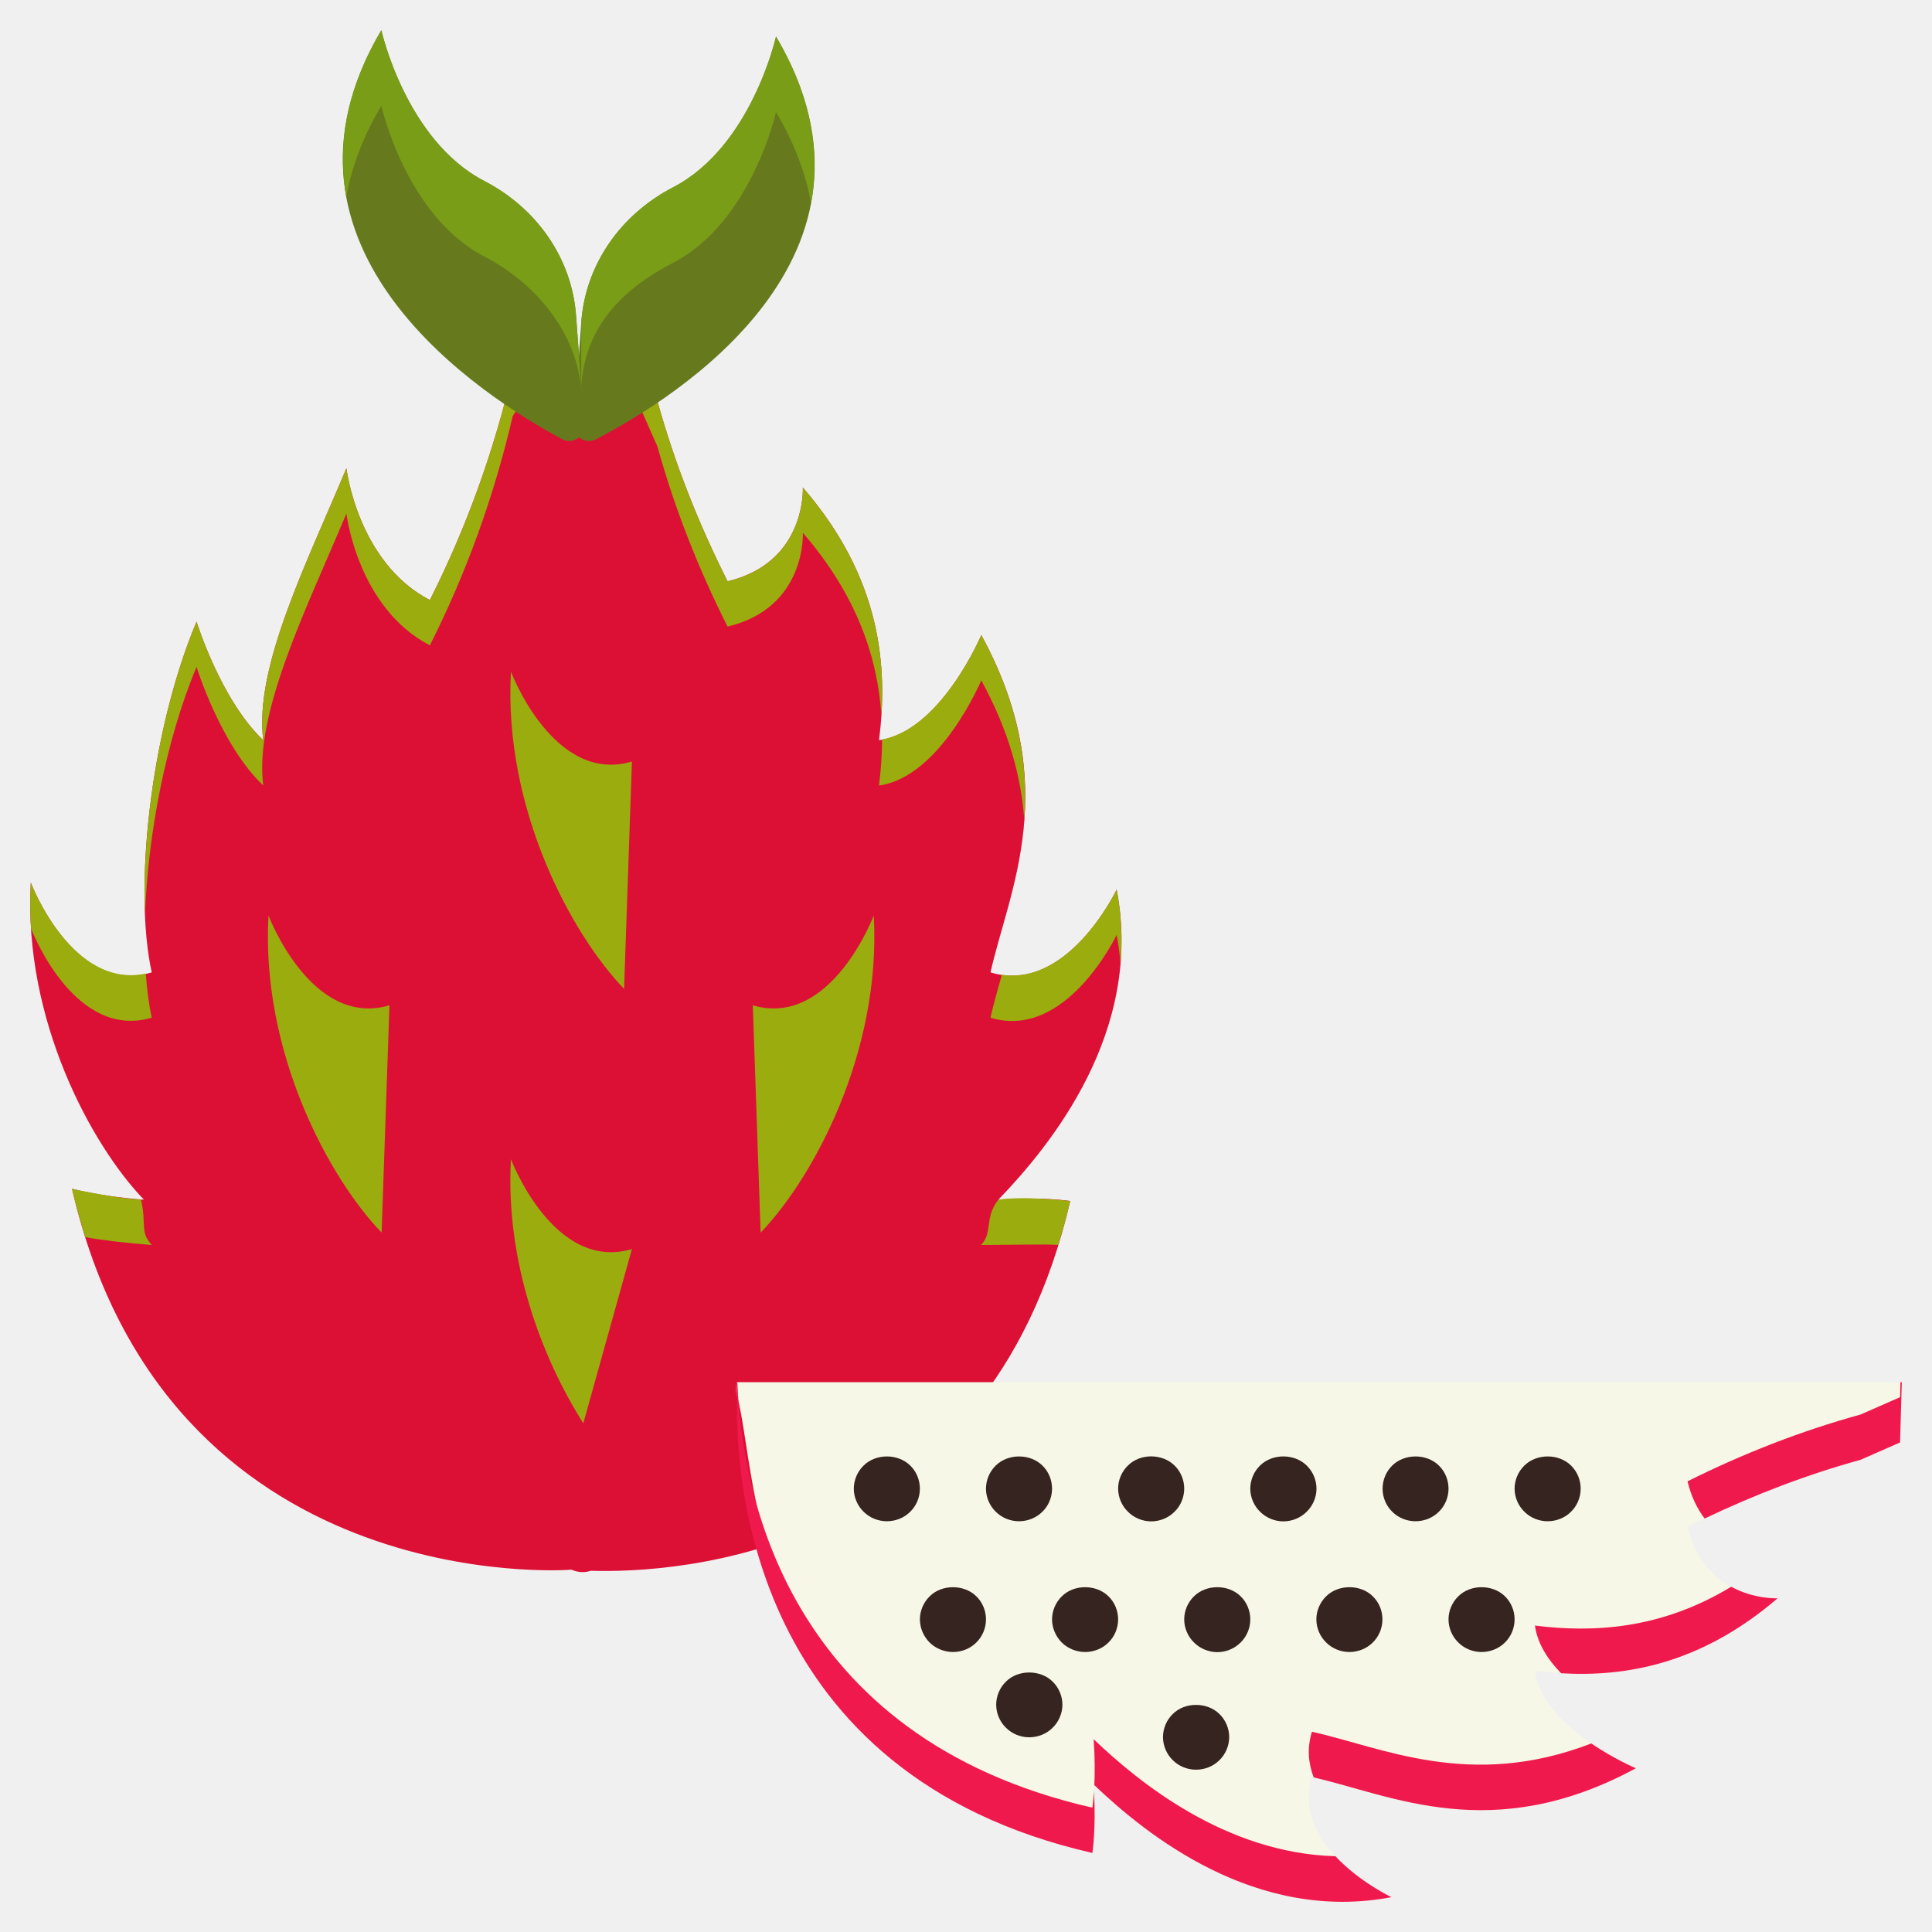
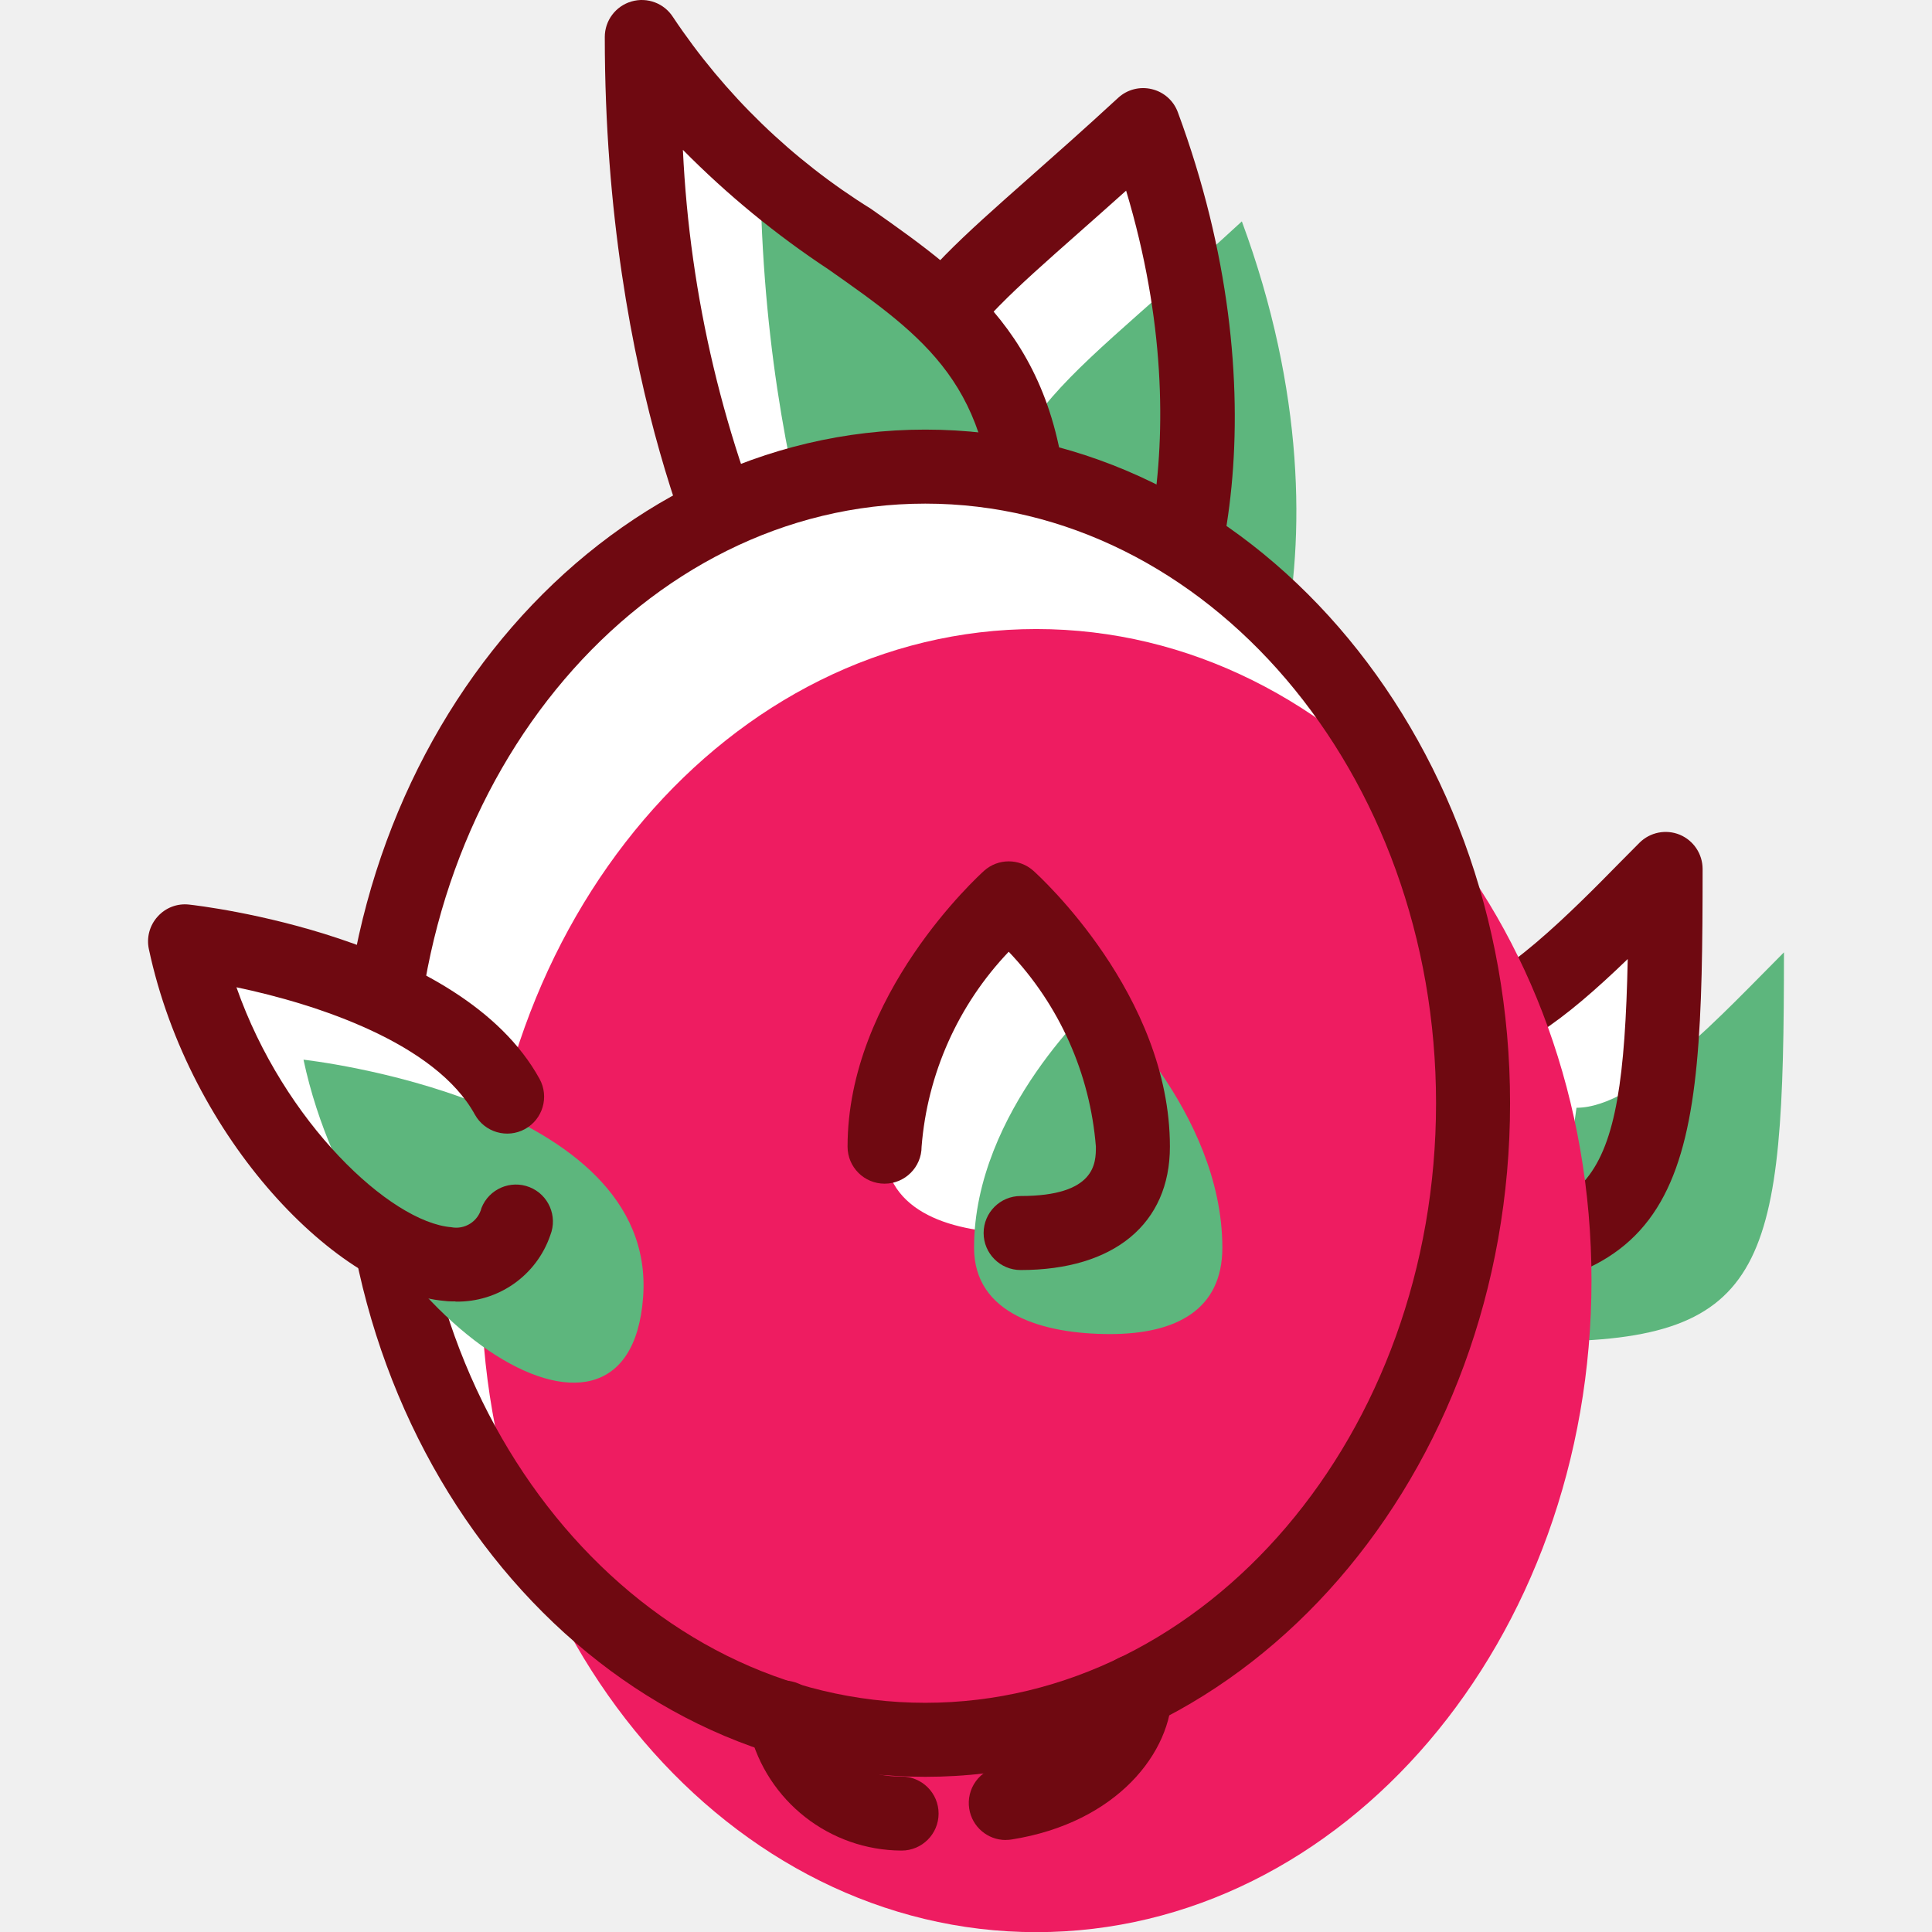
- <svg xmlns="http://www.w3.org/2000/svg" width="800px" height="800px" viewBox="0 0 128 128" version="1.1" xml:space="preserve">
-   <style type="text/css">
- 	.st0{fill:#69A401;}
- 	.st1{fill:#EFE691;}
- 	.st2{fill:#B20000;}
- 	.st3{fill:#DF1801;}
- 	.st4{fill:#F40603;}
- 	.st5{fill:#FFEEEE;}
- 	.st6{fill:#847B3C;}
- 	.st7{fill:#CEB600;}
- 	.st8{fill:#F8CD02;}
- 	.st9{fill:#F7C800;}
- 	.st10{fill:#F6E8B9;}
- 	.st11{fill:#F6E9CA;}
- 	.st12{fill:#CF8A11;}
- 	.st13{fill:#286F0D;}
- 	.st14{fill:#63271D;}
- 	.st15{fill:#EB8102;}
- 	.st16{fill:#E37303;}
- 	.st17{fill:#D97102;}
- 	.st18{fill:#BF6302;}
- 	.st19{fill:#EA9735;}
- 	.st20{fill:#3E1A01;}
- 	.st21{fill:#C96A0A;}
- 	.st22{fill:#CE2335;}
- 	.st23{fill:#C0242D;}
- 	.st24{fill:#BA1A23;}
- 	.st25{fill:#F9DCC7;}
- 	.st26{fill:#DBE2CE;}
- 	.st27{fill:#7D4B12;}
- 	.st28{fill:#75480C;}
- 	.st29{fill:#66410C;}
- 	.st30{fill:#88550D;}
- 	.st31{fill:#FFFEE9;}
- 	.st32{fill:#9B9F1A;}
- 	.st33{fill:#F6E177;}
- 	.st34{fill:#443A00;}
- 	.st35{fill:#305209;}
- 	.st36{fill:#7F7C04;}
- 	.st37{fill:#BAB424;}
- 	.st38{fill:#F7CF43;}
- 	.st39{fill:#DE940E;}
- 	.st40{fill:#5F570A;}
- 	.st41{fill:#175424;}
- 	.st42{fill:#215B25;}
- 	.st43{fill:#1B5020;}
- 	.st44{fill:#C0F9C0;}
- 	.st45{fill:#F3DA78;}
- 	.st46{fill:#BC441C;}
- 	.st47{fill:#148E2E;}
- 	.st48{fill:#283767;}
- 	.st49{fill:#425285;}
- 	.st50{fill:#CFDFFF;}
- 	.st51{fill:#1F2C55;}
- 	.st52{fill:#776220;}
- 	.st53{fill:#90236B;}
- 	.st54{fill:#5D1A47;}
- 	.st55{fill:#99499A;}
- 	.st56{fill:#FCCAFA;}
- 	.st57{fill:#917C31;}
- 	.st58{fill:#F4C435;}
- 	.st59{fill:#F1BC02;}
- 	.st60{fill:#F0B102;}
- 	.st61{fill:#F1F7BA;}
- 	.st62{fill:#E3DCB9;}
- 	.st63{fill:#BD6800;}
- 	.st64{fill:#E19704;}
- 	.st65{fill:#B2CA2B;}
- 	.st66{fill:#AFC20F;}
- 	.st67{fill:#B9CB00;}
- 	.st68{fill:#E5F392;}
- 	.st69{fill:#F78202;}
- 	.st70{fill:#F79613;}
- 	.st71{fill:#331F07;}
- 	.st72{fill:#402B16;}
- 	.st73{fill:#669404;}
- 	.st74{fill:#F58E13;}
- 	.st75{fill:#D87117;}
- 	.st76{fill:#216604;}
- 	.st77{fill:#286D08;}
- 	.st78{fill:#C8C625;}
- 	.st79{fill:#2C441F;}
- 	.st80{fill:#F1E6BF;}
- 	.st81{fill:#F2BE2E;}
- 	.st82{fill:#BF8F33;}
- 	.st83{fill:#568804;}
- 	.st84{fill:#669614;}
- 	.st85{fill:#688E0C;}
- 	.st86{fill:#4C7005;}
- 	.st87{fill:#A0CA49;}
- 	.st88{fill:#99BD70;}
- 	.st89{fill:#78AA25;}
- 	.st90{fill:#4B7C23;}
- 	.st91{fill:#EADBC8;}
- 	.st92{fill:#F0D5B0;}
- 	.st93{fill:#DF2B2B;}
- 	.st94{fill:#D1262C;}
- 	.st95{fill:#B7252C;}
- 	.st96{fill:#46670C;}
- 	.st97{fill:#F49D5B;}
- 	.st98{fill:#F57A55;}
- 	.st99{fill:#F1C3A7;}
- 	.st100{fill:#CC0917;}
- 	.st101{fill:#DC1035;}
- 	.st102{fill:#9BAC0F;}
- 	.st103{fill:#667A1D;}
- 	.st104{fill:#7A9D18;}
- 	.st105{fill:#F6F7E6;}
- 	.st106{fill:#F0194D;}
- 	.st107{fill:#362420;}
- 	.st108{fill:#530618;}
- 	.st109{fill:#44041A;}
- 	.st110{fill:#490419;}
- 	.st111{fill:#F8A459;}
- 	.st112{fill:#871B22;}
- 	.st113{fill:#600613;}
- 	.st114{fill:#F8C790;}
- 	.st115{fill:#447832;}
- 	.st116{fill:#7C473D;}
- 	.st117{fill:#441432;}
- 	.st118{fill:#51163F;}
- 	.st119{fill:#5B1A41;}
- 	.st120{fill:#FCEBF9;}
- 	.st121{fill:#ECE5CE;}
- 	.st122{fill:#BC3E2C;}
- 	.st123{fill:#A60F26;}
- 	.st124{fill:#C61632;}
- 	.st125{fill:#BD1331;}
- 	.st126{fill:#F8B772;}
- 	.st127{fill:#F7DDAC;}
- 	.st128{fill:#850E11;}
- 	.st129{fill:#191200;}
- 	.st130{fill:#553D2D;}
- 	.st131{fill:#F9E2D2;}
- 	.st132{fill:#CA8937;}
- 	.st133{fill:#462D16;}
- 	.st134{fill:#6D8916;}
- 	.st135{fill:#96B54E;}
- 	.st136{fill:#E3E2DE;}
- 	.st137{fill:#261811;}
- 	.st138{fill:#525C11;}
- 	.st139{fill:#14581E;}
- 	.st140{fill:#3D7712;}
- 	.st141{fill:#9BC148;}
- 	.st142{fill:#E22434;}
- 	.st143{fill:#C6DD9E;}
- 	.st144{fill:#F89A07;}
- 	.st145{fill:#F7A410;}
- 	.st146{fill:#F8AB19;}
- 	.st147{fill:#F7B81C;}
- 	.st148{fill:#E5870A;}
- 	.st149{fill:#97A304;}
- 	.st150{fill:#A88C5C;}
- 	.st151{fill:#ADC21E;}
- 	.st152{fill:#A3BA0B;}
- 	.st153{fill:#8D9E08;}
- 	.st154{fill:#E0DAB9;}
- 	.st155{fill:#684219;}
- 	.st156{fill:#777F05;}
- 	.st157{fill:#F2E9C4;}
- 	.st158{fill:#CBB465;}
- 	.st159{fill:#FFF5CA;}
- 	.st160{fill:#E52828;}
- 	.st161{fill:#F87302;}
- 	.st162{fill:#FF7B22;}
- 	.st163{fill:#FC7F10;}
- 	.st164{fill:#F8A200;}
- 	.st165{fill:#F8DC91;}
- 	.st166{fill:#FFFFFF;}
- 	.st167{fill:#F5D7D5;}
- 	.st168{fill:#EDA07A;}
- 	.st169{fill:#FCBEBE;}
- 	.st170{fill:#EAD991;}
- 	.st171{fill:#582612;}
- </style>
-   <g id="_x33_0_Mulberry" />
-   <g id="_x32_9_Star_Fruit" />
-   <g id="_x32_8_Apricot" />
-   <g id="_x32_7_Litchi" />
-   <g id="_x32_6_Kiwi" />
-   <g id="_x32_5_Jackfruit" />
-   <g id="_x32_4_Avacado" />
-   <g id="_x32_3_Blueberry" />
-   <g id="_x32_2_Purple_Grapes" />
-   <g id="_x32_1_Melon" />
-   <g id="_x32_0_Green_Grapes" />
-   <g id="_x31_9_Papaya" />
-   <g id="_x31_8_Pineapple" />
-   <g id="_x31_7_Banana" />
-   <g id="_x31_6_Tender_Coconut" />
-   <g id="_x31_5_Strawberry" />
-   <g id="_x31_4_Dragon_Fruit">
-     <g id="XMLID_846_">
-       <g id="XMLID_863_">
-         <path class="st101" d="M66.143,79.483c3.456-3.582,9.644-11.15,7.839-20.547c0,0-3.337,7.024-8.358,5.488     c1.194-5.37,4.844-12.368-0.61-22.349c0,0-2.701,6.417-6.775,6.965c0.607-4.826,0.174-10.708-5.049-16.742     c0,0,0.258,4.965-4.987,6.216c-1.919-3.808-3.495-7.789-4.648-11.936l-1.206-2.725l-7.787-0.227l-0.596,0.95     c-1.225,5.276-3.064,10.381-5.486,15.18c-4.799-2.494-5.529-8.732-5.529-8.732c-2.651,6.332-6.118,13.19-5.511,18.016     c-2.821-2.672-4.418-7.856-4.418-7.856c-3.126,7.467-4.162,17.871-2.968,23.24C4.866,65.96,2.04,58.473,2.04,58.473     c-0.511,9.09,4.039,17.428,7.495,21.009c-2.898-0.211-4.765-0.721-4.765-0.721c6.255,27.139,32.698,25.274,33.068,25.235     c0.005,0,0.018,0.002,0.032,0.003c0.236,0.103,0.489,0.157,0.747,0.157c0.182,0,0.358-0.035,0.53-0.087     c5.46,0.161,26.3-0.812,31.759-24.502C70.907,79.569,69.04,79.271,66.143,79.483z" id="XMLID_870_" />
-         <g id="XMLID_52_">
-           <path class="st102" d="M58.237,52.04c4.074-0.548,6.775-6.965,6.775-6.965      c1.861,3.405,2.647,6.455,2.848,9.219c0.257-3.511-0.287-7.533-2.848-12.219c0,0-2.612,6.185-6.57,6.918      C58.436,50.047,58.36,51.066,58.237,52.04z" id="XMLID_1222_" />
-           <path class="st102" d="M9.341,79.468c-1.498-0.03-4.571-0.706-4.571-0.706      c0.258,1.122,0.563,2.176,0.887,3.201c0.819,0.167,2.688,0.395,4.405,0.52C9.247,81.637,9.721,81.092,9.341,79.468z" id="XMLID_1224_" />
-           <path class="st102" d="M66.376,64.581c-0.283,0.996-0.553,1.945-0.753,2.844      c5.022,1.535,8.358-5.488,8.358-5.488c0.121,0.632,0.201,1.254,0.253,1.869c0.129-1.557,0.071-3.182-0.253-4.869      C73.982,58.936,70.974,65.246,66.376,64.581z" id="XMLID_1226_" />
-           <path class="st102" d="M10.054,67.424c-0.19-0.854-0.317-1.846-0.395-2.922      c-4.932,1.047-7.62-6.029-7.62-6.029c-0.058,1.029-0.043,2.047,0.02,3.051C2.266,62.049,5.063,68.901,10.054,67.424z" id="XMLID_1227_" />
-           <path class="st102" d="M65,82.483c2,0,4.302-0.068,5.111-0.001c0.289-0.935,0.561-1.896,0.796-2.913      c0,0-3.048-0.35-4.765-0.086C65.194,80.693,65.791,81.663,65,82.483z" id="XMLID_1228_" />
-           <path class="st102" d="M13.022,44.184c0,0,1.597,5.184,4.418,7.856c-0.607-4.826,2.86-11.684,5.511-18.016      c0,0,0.73,6.238,5.529,8.732c2.422-4.799,4.26-9.904,5.486-15.18l0.596-0.95l7.787,0.227l1.206,2.725      c1.153,4.147,2.729,8.128,4.648,11.936c5.245-1.251,4.987-6.216,4.987-6.216c3.636,4.201,4.948,8.327,5.206,12.076      c0.29-4.485-0.57-9.719-5.206-15.076c0,0,0.258,4.965-4.987,6.216c-1.919-3.808-3.495-7.789-4.648-11.936l-1.206-2.725      l-7.787-0.227l-0.596,0.95c-1.225,5.276-3.064,10.381-5.486,15.18c-4.799-2.494-5.529-8.732-5.529-8.732      c-2.651,6.332-6.118,13.19-5.511,18.016c-2.821-2.672-4.418-7.856-4.418-7.856c-2.493,5.954-3.651,13.768-3.415,19.415      C9.798,55.386,10.946,49.141,13.022,44.184z" id="XMLID_1229_" />
-         </g>
-         <path class="st102" d="M41.866,50.456c-5.188,1.535-8.014-5.951-8.014-5.951     c-0.511,9.09,4.039,17.428,7.495,21.009" id="XMLID_869_" />
-         <path class="st102" d="M25.802,66.605c-5.188,1.535-8.014-5.951-8.014-5.951     c-0.511,9.09,4.039,17.428,7.495,21.009" id="XMLID_868_" />
-         <path class="st102" d="M49.875,66.605c5.188,1.535,8.014-5.951,8.014-5.951     c0.511,9.09-4.039,17.428-7.495,21.009" id="XMLID_867_" />
-         <path class="st102" d="M41.866,82.754c-5.188,1.535-8.014-5.951-8.014-5.951     c-0.383,6.818,2.08,13.212,4.794,17.494" id="XMLID_866_" />
-         <path class="st103" d="M37.243,29.097C32.083,26.335,16.668,16.551,25.265,2c0,0,1.615,7.296,6.83,9.997     c3.423,1.773,5.797,5.077,6.072,8.939l0.541,7.2C38.766,28.924,37.939,29.469,37.243,29.097z" id="XMLID_865_" />
-         <path class="st103" d="M39.481,29.104c5.128-2.647,20.538-12.117,11.932-26.685c0,0-1.615,7.296-6.83,9.997     c-3.423,1.773-5.797,5.077-6.072,8.939l-0.482,6.786C37.974,28.92,38.786,29.462,39.481,29.104z" id="XMLID_864_" />
-         <path class="st104" d="M25.265,7c0,0,1.615,7.296,6.83,9.997c3.423,1.773,6.153,5.077,6.427,8.939l-0.355-5     c-0.274-3.862-2.648-7.166-6.072-8.939C26.88,9.296,25.265,2,25.265,2c-2.39,4.046-2.909,7.745-2.324,11.048     C23.282,11.13,24.017,9.112,25.265,7z" id="XMLID_231_" />
-         <path class="st104" d="M38.511,25.535c0.274-3.862,2.648-6.346,6.072-8.119c5.215-2.701,6.83-9.997,6.83-9.997     c1.248,2.112,1.983,4.13,2.324,6.048c0.586-3.303,0.067-7.002-2.324-11.048c0,0-1.615,7.296-6.83,9.997     c-3.423,1.773-5.797,5.077-6.072,8.939V25.535z" id="XMLID_301_" />
-       </g>
-       <g id="XMLID_847_">
-         <path class="st105" d="M72.456,118.227c3.44,3.291,10.708,9.184,19.733,7.465c0,0-6.745-3.178-5.271-7.96     c5.157,1.137,11.878,4.613,21.464-0.581c0,0-6.163-2.572-6.689-6.452c4.635,0.578,10.284,0.165,16.079-4.808     c0,0-4.768,0.246-5.97-4.749c3.657-1.828,7.481-3.329,11.463-4.426l2.617-1.149L126,91.572H48.823     c-0.038,0.145-0.064,0.292-0.064,0.443c0,0.173,0.034,0.341,0.083,0.505c1.392,4.914,0.78,25.045,23.531,30.244     C72.374,122.764,72.659,120.986,72.456,118.227z" id="XMLID_862_" />
-         <g id="XMLID_235_">
-           <g id="XMLID_757_">
-             <path class="st106" d="M86.918,114.732c-0.34,1.103-0.231,2.116,0.12,3.029       c5.141,1.163,11.831,4.545,21.344-0.61c0,0-1.421-0.597-2.955-1.643C97.391,118.614,91.527,115.749,86.918,114.732z" id="XMLID_810_" />
-             <path class="st106" d="M72.374,119.764c-20.404-4.663-23.259-21.098-23.52-28.192h-0.031       c-0.038,0.144-0.064,0.292-0.064,0.443c0,0.173,0.034,0.341,0.083,0.505c-0.155,5.199,0.78,25.045,23.531,30.244       c0,0,0.249-1.595,0.107-4.093C72.435,119.364,72.374,119.764,72.374,119.764z" id="XMLID_808_" />
-             <path class="st106" d="M72.456,115.227c0.091,1.243,0.082,2.271,0.046,3.043       c3.457,3.299,10.7,9.134,19.687,7.422c0,0-2.113-0.997-3.716-2.713C81.189,122.781,75.409,118.052,72.456,115.227z" id="XMLID_806_" />
-             <path class="st106" d="M114.697,105.127c-4.698,2.846-9.193,3.047-13.003,2.571       c0.161,1.189,0.854,2.253,1.734,3.16c4.277,0.25,9.254-0.599,14.345-4.968C117.772,105.891,116.242,105.968,114.697,105.127z" id="XMLID_760_" />
-             <path class="st106" d="M125.883,92.567l-2.617,1.149c-3.982,1.098-7.806,2.599-11.463,4.426       c0.249,1.033,0.654,1.832,1.134,2.465c3.314-1.58,6.754-2.906,10.329-3.891l2.617-1.149L126,91.572h-0.088L125.883,92.567z" id="XMLID_759_" />
-           </g>
-         </g>
-         <g id="XMLID_848_">
-           <g id="XMLID_1064_">
-             <path class="st107" d="M80.646,109.459c0.578,0,1.147-0.234,1.55-0.641c0.411-0.398,0.639-0.962,0.639-1.533       c0-0.563-0.227-1.126-0.639-1.525c-0.815-0.805-2.277-0.805-3.091,0c-0.411,0.399-0.648,0.962-0.648,1.525       c0,0.572,0.237,1.135,0.648,1.533C79.508,109.225,80.077,109.459,80.646,109.459z" id="XMLID_1220_" />
-             <path class="st107" d="M71.899,109.45c0.569,0,1.138-0.225,1.541-0.632c0.411-0.398,0.639-0.962,0.639-1.533       c0-0.563-0.227-1.126-0.639-1.525c-0.815-0.805-2.286-0.805-3.091,0c-0.411,0.399-0.648,0.962-0.648,1.525       c0,0.572,0.237,1.126,0.64,1.533C70.752,109.225,71.321,109.45,71.899,109.45z" id="XMLID_1219_" />
-             <path class="st107" d="M68.189,115.1c0.578,0,1.147-0.225,1.55-0.632c0.411-0.398,0.648-0.962,0.648-1.533       c0-0.563-0.237-1.126-0.648-1.525c-0.815-0.805-2.286-0.805-3.091,0c-0.411,0.399-0.648,0.962-0.648,1.525       c0,0.572,0.237,1.135,0.648,1.533C67.051,114.874,67.62,115.1,68.189,115.1z" id="XMLID_1214_" />
-             <path class="st107" d="M89.401,109.45c0.578,0,1.147-0.225,1.55-0.632c0.411-0.398,0.639-0.962,0.639-1.533       c0-0.572-0.227-1.126-0.639-1.525c-0.805-0.805-2.286-0.805-3.091,0c-0.411,0.399-0.648,0.962-0.648,1.525       c0,0.572,0.237,1.135,0.648,1.533C88.263,109.225,88.833,109.45,89.401,109.45z" id="XMLID_1213_" />
-             <path class="st107" d="M98.157,109.45c0.578,0,1.147-0.225,1.55-0.632c0.411-0.398,0.639-0.962,0.639-1.533       c0-0.563-0.228-1.126-0.639-1.525c-0.814-0.805-2.286-0.805-3.091,0c-0.411,0.399-0.648,0.962-0.648,1.525       c0,0.572,0.236,1.135,0.648,1.533C97.019,109.225,97.588,109.45,98.157,109.45z" id="XMLID_1212_" />
-             <path class="st107" d="M102.535,100.787c0.578,0,1.147-0.225,1.55-0.632c0.411-0.398,0.639-0.962,0.639-1.533       c0-0.563-0.228-1.126-0.639-1.525c-0.814-0.805-2.277-0.805-3.091,0c-0.411,0.399-0.648,0.962-0.648,1.525       c0,0.572,0.236,1.135,0.648,1.533C101.397,100.561,101.966,100.787,102.535,100.787z" id="XMLID_1211_" />
-             <path class="st107" d="M93.78,100.787c0.578,0,1.147-0.225,1.55-0.632c0.411-0.398,0.639-0.962,0.639-1.525       c0-0.572-0.228-1.135-0.639-1.533c-0.814-0.805-2.277-0.805-3.091,0c-0.411,0.399-0.639,0.962-0.639,1.533       c0,0.563,0.227,1.127,0.639,1.525C92.641,100.561,93.21,100.787,93.78,100.787z" id="XMLID_1075_" />
-             <path class="st107" d="M85.023,100.795c0.578,0,1.147-0.234,1.55-0.641c0.411-0.398,0.648-0.962,0.648-1.525       c0-0.572-0.237-1.135-0.648-1.533c-0.815-0.805-2.286-0.805-3.091,0c-0.411,0.399-0.648,0.962-0.648,1.533       c0,0.563,0.237,1.127,0.648,1.525C83.885,100.561,84.455,100.795,85.023,100.795z" id="XMLID_1074_" />
-             <path class="st107" d="M76.268,100.795c0.578,0,1.147-0.234,1.55-0.641c0.411-0.398,0.639-0.962,0.639-1.533       c0-0.563-0.227-1.126-0.639-1.525c-0.815-0.805-2.277-0.814-3.091,0c-0.411,0.399-0.648,0.962-0.648,1.525       c0,0.572,0.237,1.135,0.648,1.533C75.13,100.561,75.699,100.795,76.268,100.795z" id="XMLID_1073_" />
-             <path class="st107" d="M67.512,100.787c0.578,0,1.147-0.225,1.55-0.632c0.411-0.398,0.639-0.962,0.639-1.525       c0-0.572-0.227-1.135-0.639-1.533c-0.815-0.805-2.277-0.805-3.091,0c-0.411,0.399-0.648,0.962-0.648,1.533       c0,0.563,0.237,1.127,0.648,1.525C66.374,100.561,66.944,100.787,67.512,100.787z" id="XMLID_1070_" />
-             <path class="st107" d="M63.144,109.45c0.569,0,1.138-0.225,1.541-0.632c0.411-0.398,0.639-0.962,0.639-1.533       c0-0.563-0.227-1.126-0.639-1.525c-0.815-0.805-2.286-0.805-3.091,0c-0.411,0.399-0.648,0.962-0.648,1.525       c0,0.572,0.237,1.126,0.64,1.533C61.996,109.225,62.566,109.45,63.144,109.45z" id="XMLID_1069_" />
-             <path class="st107" d="M58.756,100.787c0.578,0,1.147-0.225,1.55-0.632c0.411-0.398,0.639-0.962,0.639-1.525       c0-0.572-0.227-1.135-0.639-1.533c-0.815-0.805-2.277-0.805-3.091,0c-0.411,0.399-0.648,0.962-0.648,1.533       c0,0.563,0.237,1.127,0.648,1.525C57.618,100.561,58.188,100.787,58.756,100.787z" id="XMLID_1067_" />
-             <path class="st107" d="M79.24,117.247c0.578,0,1.147-0.225,1.55-0.632c0.411-0.398,0.648-0.962,0.648-1.533       c0-0.563-0.237-1.126-0.648-1.525c-0.815-0.805-2.286-0.805-3.091,0c-0.411,0.399-0.648,0.962-0.648,1.525       c0,0.572,0.237,1.135,0.648,1.533C78.102,117.022,78.671,117.247,79.24,117.247z" id="XMLID_1066_" />
-           </g>
-         </g>
-       </g>
-     </g>
+ <svg xmlns="http://www.w3.org/2000/svg" width="800px" height="800px" viewBox="-3.84 0 50.112 50.112">
+   <g id="Group_1643" data-name="Group 1643" transform="translate(3428.416 -2328.144)">
+     <path id="Path_3688" data-name="Path 3688" d="M-3403.874,2346.327c1.3.359,4.533-6.1,1.269-14.937-5.613,5.171-5.968,4.4-7.954,11.823" fill="#ffffff" fill-rule="evenodd" />
+     <path id="Path_3689" data-name="Path 3689" d="M-3401.313,2348.823c1.3.359,4.532-6.1,1.268-14.937-5.613,5.171-5.967,4.4-7.954,11.822" fill="#5db67d" fill-rule="evenodd" />
+     <path id="Path_3690" data-name="Path 3690" d="M-3403.769,2347.3a1.33,1.33,0,0,1-.36-.048.958.958,0,0,1-.67-1.18.96.96,0,0,1,.925-.706h.014c.887-.675,2.833-5.555.813-12.277-.453.407-.867.772-1.244,1.106-3.393,3-3.747,3.314-5.341,9.264a.957.957,0,0,1-1.174.68.961.961,0,0,1-.68-1.176c1.743-6.509,2.381-7.073,5.922-10.206.654-.578,1.415-1.25,2.309-2.074a.955.955,0,0,1,.874-.227.953.953,0,0,1,.676.6c2.691,7.279,1.237,13.455-.656,15.515a1.914,1.914,0,0,1-1.408.729" fill="#6f0911" fill-rule="evenodd" />
+     <path id="Path_3691" data-name="Path 3691" d="M-3412.772,2343.5s-2.837-5.376-2.837-14.4c4.085,6.446,10.1,5.44,10.1,13.12" fill="#ffffff" fill-rule="evenodd" />
+     <path id="Path_3692" data-name="Path 3692" d="M-3409.7,2346.576s-2.838-5.376-2.838-14.4c4.085,6.446,10.1,5.44,10.1,13.12" fill="#5db67d" fill-rule="evenodd" />
+     <path id="Path_3693" data-name="Path 3693" d="M-3412.771,2344.464a.957.957,0,0,1-.849-.512c-.122-.228-2.949-5.692-2.949-14.848a.959.959,0,0,1,.693-.922.96.96,0,0,1,1.078.408,16.868,16.868,0,0,0,5.133,4.971c2.63,1.85,5.117,3.6,5.117,8.663a.96.96,0,0,1-.96.96.96.96,0,0,1-.96-.96c0-4.067-1.8-5.337-4.3-7.093a23.567,23.567,0,0,1-3.775-3.1,30.519,30.519,0,0,0,2.622,11.025.96.96,0,0,1-.4,1.3.947.947,0,0,1-.447.111" fill="#6f0911" fill-rule="evenodd" />
+     <path id="Path_3694" data-name="Path 3694" d="M-3394.437,2354.717c1.573,0,3.84-2.49,5.381-4.031,0,8.064-.375,10.093-6.231,10.093" fill="#ffffff" fill-rule="evenodd" />
+     <path id="Path_3695" data-name="Path 3695" d="M-3391.365,2356.877c1.573,0,3.84-2.49,5.381-4.031,0,8.064-.375,10.093-6.231,10.093" fill="#5db67d" fill-rule="evenodd" />
+     <path id="Path_3696" data-name="Path 3696" d="M-3395.287,2361.739a.96.96,0,0,1-.96-.96.96.96,0,0,1,.96-.96c4.284,0,5.123-.686,5.251-6.8-1.624,1.566-3.039,2.655-4.4,2.655a.959.959,0,0,1-.96-.96.96.96,0,0,1,.96-.96c1,0,3-2.019,4.184-3.226l.52-.524a.962.962,0,0,1,1.046-.209.964.964,0,0,1,.592.888c0,7.862-.276,11.053-7.191,11.053" fill="#6f0911" fill-rule="evenodd" />
+     <path id="Path_3697" data-name="Path 3697" d="M-3394.048,2356.759c0,9.119-6.362,16.512-14.208,16.512s-14.208-7.393-14.208-16.512,6.361-16.512,14.208-16.512,14.208,7.394,14.208,16.512" fill="#ffffff" fill-rule="evenodd" />
+     <path id="Path_3698" data-name="Path 3698" d="M-3390.976,2361.36c0,9.331-6.447,16.9-14.4,16.9s-14.4-7.565-14.4-16.9,6.447-16.9,14.4-16.9,14.4,7.565,14.4,16.9" fill="#ee1c61" fill-rule="evenodd" />
+     <path id="Path_3699" data-name="Path 3699" d="M-3408.256,2341.207c-7.3,0-13.248,6.978-13.248,15.552s5.944,15.552,13.248,15.552,13.248-6.976,13.248-15.552S-3400.951,2341.207-3408.256,2341.207Zm0,33.024c-8.364,0-15.168-7.837-15.168-17.472s6.8-17.472,15.168-17.472,15.168,7.838,15.168,17.472-6.8,17.472-15.168,17.472" fill="#6f0911" fill-rule="evenodd" />
+     <path id="Path_3700" data-name="Path 3700" d="M-3406.169,2375.87a.96.96,0,0,1-.947-.809.96.96,0,0,1,.8-1.1c1.752-.279,2.54-1.309,2.541-1.95a.96.96,0,0,1,.96-.96h0a.96.96,0,0,1,.959.961c0,1.582-1.43,3.411-4.159,3.844a.87.87,0,0,1-.153.012" fill="#6f0911" fill-rule="evenodd" />
+     <path id="Path_3701" data-name="Path 3701" d="M-3408.871,2376.144a4.082,4.082,0,0,1-3.944-3.095.961.961,0,0,1,.542-1.246.957.957,0,0,1,1.245.542c.567,1.44,1.071,1.879,2.157,1.879a.96.96,0,0,1,.96.96.96.96,0,0,1-.96.96" fill="#6f0911" fill-rule="evenodd" />
+     <path id="Path_3702" data-name="Path 3702" d="M-3402.871,2357.886c0-3.556-3.221-6.441-3.221-6.441s-3.22,2.885-3.22,6.441c0,1.728,1.8,2.24,3.529,2.24s2.912-.64,2.912-2.24" fill="#ffffff" fill-rule="evenodd" />
+     <path id="Path_3703" data-name="Path 3703" d="M-3427.456,2352.558c1.44,6.754,8.428,11.313,8.809,6.16s-8.809-6.16-8.809-6.16" fill="#ffffff" fill-rule="evenodd" />
+     <path id="Path_3704" data-name="Path 3704" d="M-3400.551,2360.507c0-3.558-3.22-6.441-3.22-6.441s-3.22,2.883-3.22,6.441c0,1.728,1.8,2.24,3.528,2.24s2.912-.64,2.912-2.24" fill="#5db67d" fill-rule="evenodd" />
+     <path id="Path_3705" data-name="Path 3705" d="M-3424.384,2355.63c1.44,6.754,8.429,11.312,8.809,6.16s-8.809-6.16-8.809-6.16" fill="#5db67d" fill-rule="evenodd" />
+     <path id="Path_3706" data-name="Path 3706" d="M-3405.783,2361.086a.96.96,0,0,1-.96-.96.96.96,0,0,1,.96-.96c1.952,0,1.952-.864,1.952-1.28a8.274,8.274,0,0,0-2.261-5.056,8.279,8.279,0,0,0-2.26,5.056.96.96,0,0,1-.96.96.96.96,0,0,1-.96-.96c0-3.94,3.4-7.026,3.54-7.155a.959.959,0,0,1,1.281,0c.144.129,3.54,3.215,3.54,7.155,0,2-1.448,3.2-3.872,3.2" fill="#6f0911" fill-rule="evenodd" />
+     <path id="Path_3707" data-name="Path 3707" d="M-3420.444,2361.9c-.088,0-.18,0-.272-.012-2.756-.231-6.625-4.183-7.679-9.127a.956.956,0,0,1,.228-.843.947.947,0,0,1,.816-.311c.286.031,7.054.814,9.091,4.523a.959.959,0,0,1-.38,1.3.96.96,0,0,1-1.3-.378c-1.017-1.852-4.093-2.863-6.183-3.3,1.231,3.512,3.994,6.091,5.57,6.223a.675.675,0,0,0,.786-.5.961.961,0,0,1,1.246-.539.96.96,0,0,1,.539,1.246,2.546,2.546,0,0,1-2.459,1.723" fill="#6f0911" fill-rule="evenodd" />
  </g>
-   <g id="_x31_3_Plum" />
-   <g id="_x31_2_Fig" />
-   <g id="_x31_1_Peach" />
-   <g id="_x31_0_Cherry" />
-   <g id="_x30_9_Sapota" />
-   <g id="_x30_8_Custard_Apple" />
-   <g id="_x30_7_Watermelon" />
-   <g id="_x30_6_Mango" />
-   <g id="_x30_5_Pear" />
-   <g id="_x30_4_Guava" />
-   <g id="_x30_3_Pomegranate" />
-   <g id="_x30_2_Orange" />
-   <g id="_x30_1_Apple" />
</svg>
